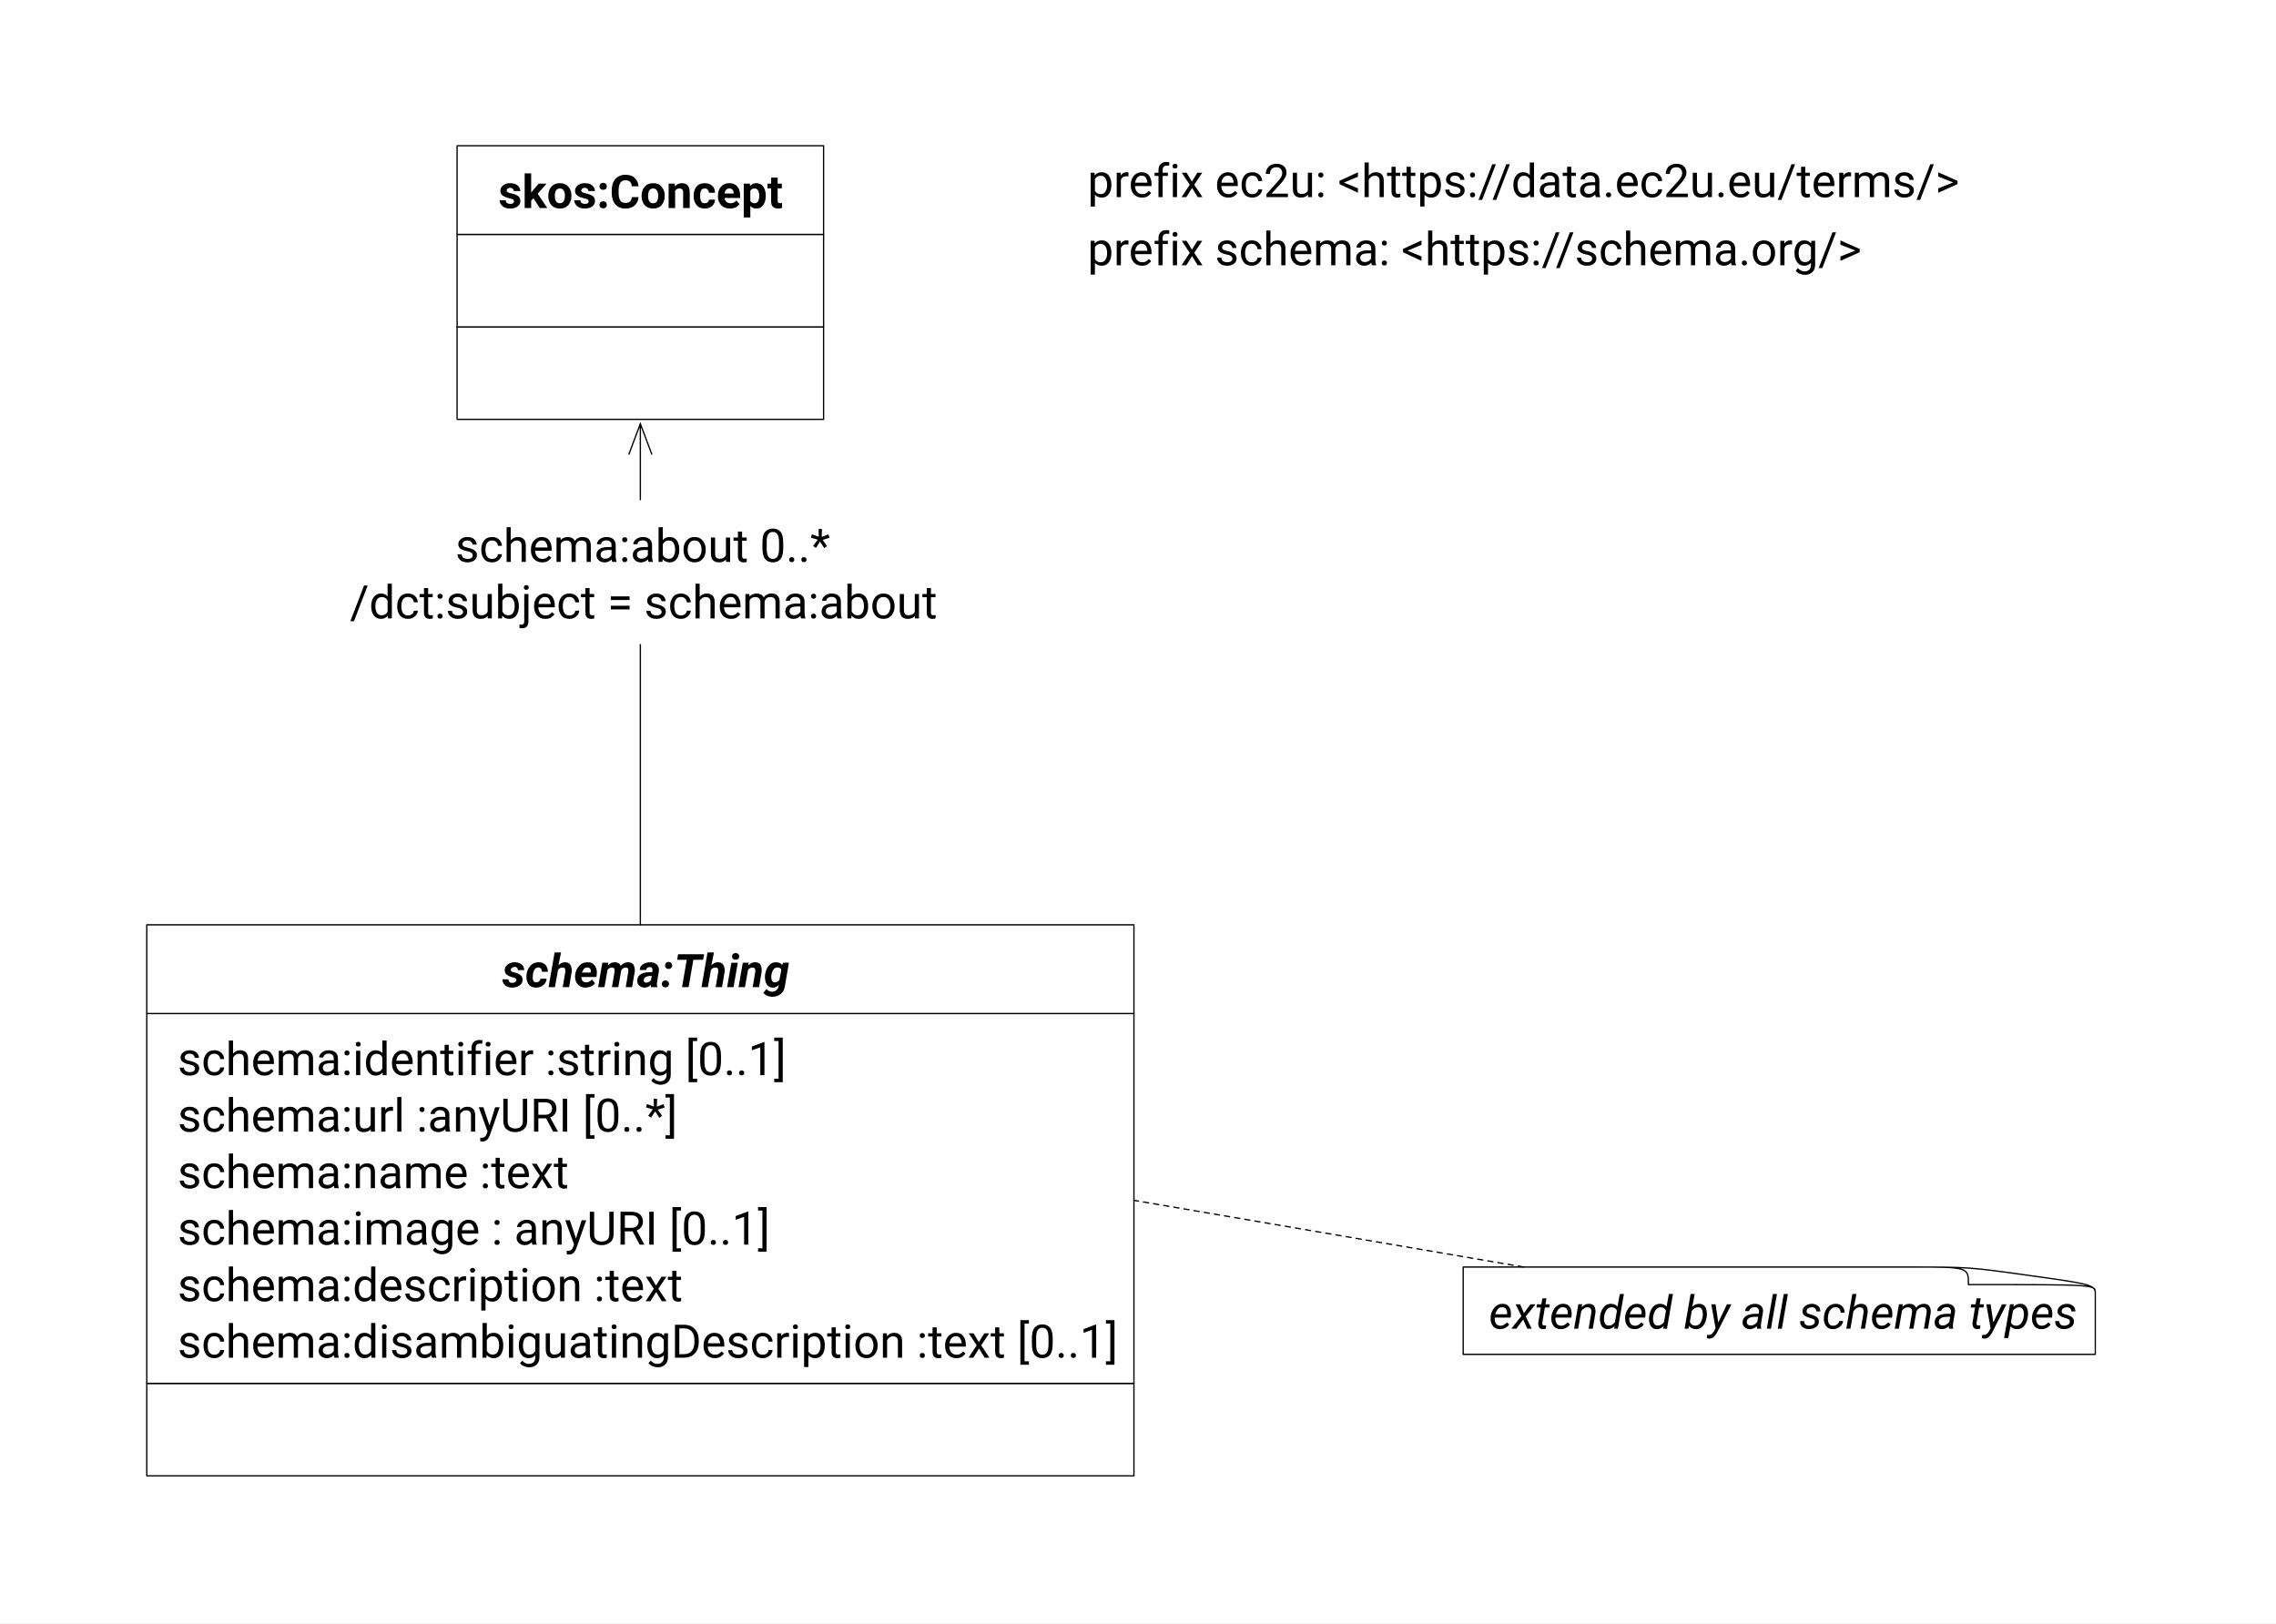
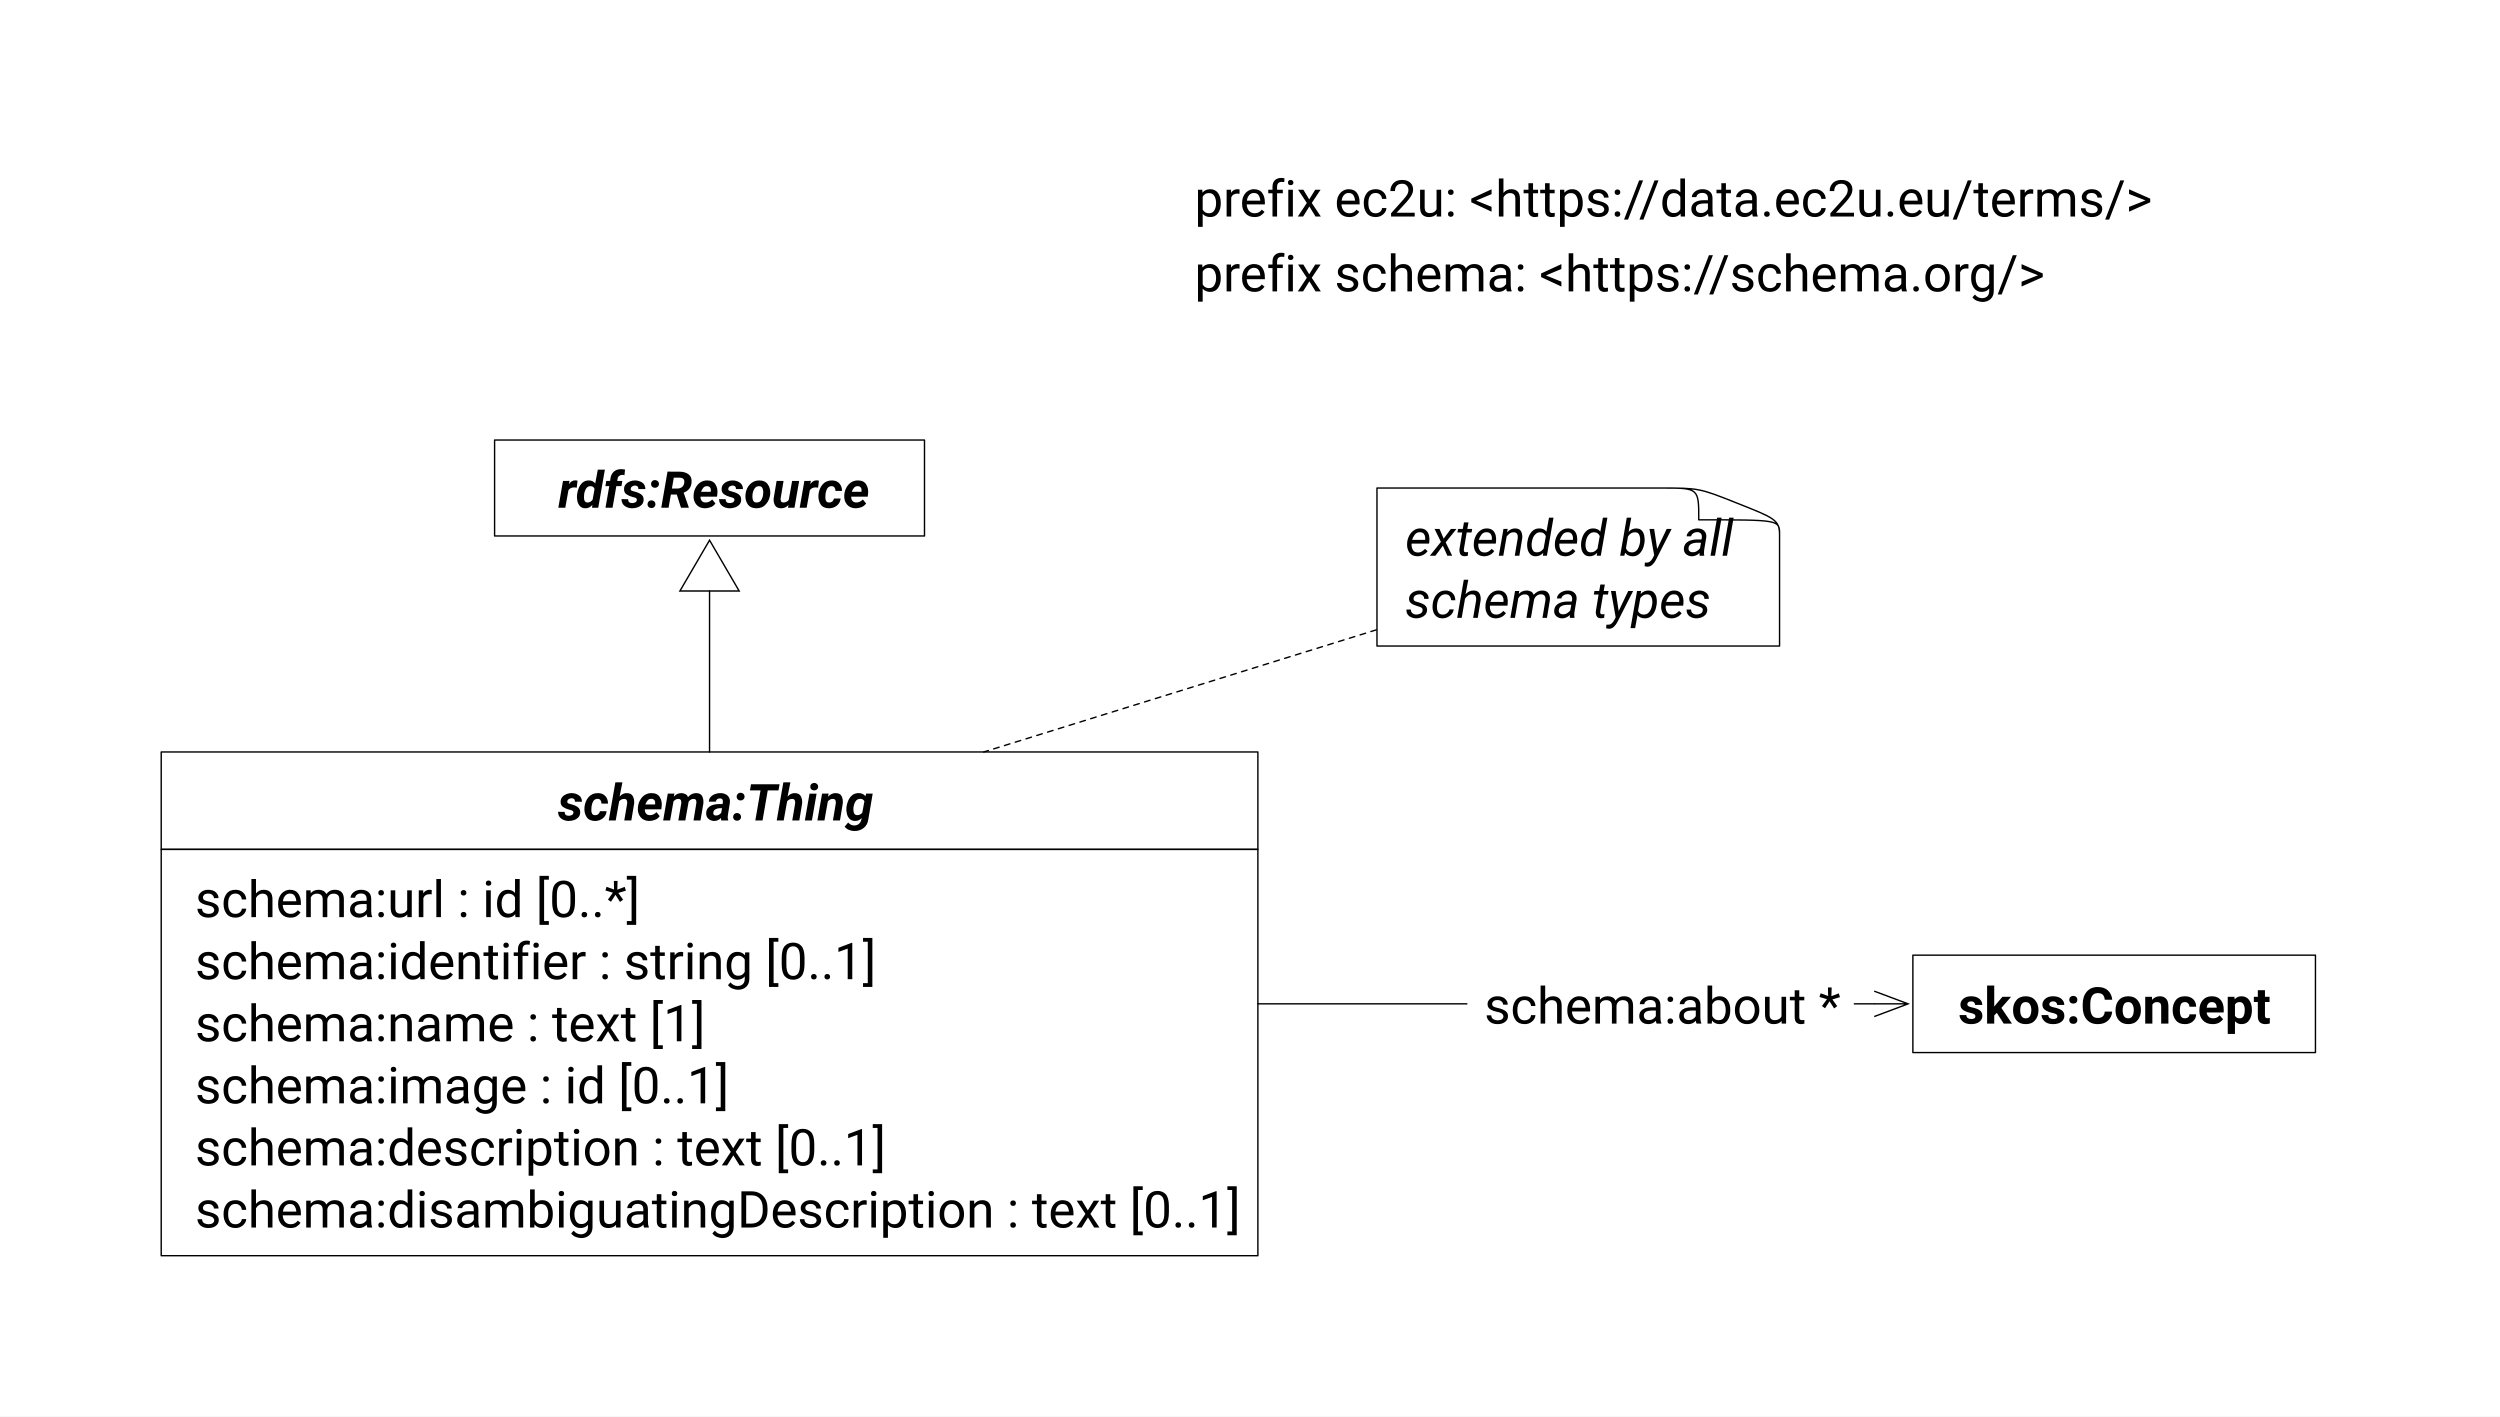
- <svg xmlns="http://www.w3.org/2000/svg" xmlns:xlink="http://www.w3.org/1999/xlink" version="1.1" viewBox="116 -129 443 316" width="443" height="316">
+ <svg xmlns="http://www.w3.org/2000/svg" xmlns:xlink="http://www.w3.org/1999/xlink" version="1.1" viewBox="116 -129 443 251" width="443" height="251">
  <defs>
    <marker orient="auto" overflow="visible" markerUnits="strokeWidth" id="StickArrow_Marker" stroke-linejoin="miter" stroke-miterlimit="10" viewBox="-1 -10 26 20" markerWidth="26" markerHeight="20" color="black">
      <g>
        <path d="M 24 0 L 0 0 M 0 -9 L 24 0 L 0 9" fill="none" stroke="currentColor" stroke-width="1" />
      </g>
    </marker>
+     <marker orient="auto" overflow="visible" markerUnits="strokeWidth" id="UMLInheritance_Marker" stroke-linejoin="miter" stroke-miterlimit="10" viewBox="-1 -22 38 44" markerWidth="38" markerHeight="44" color="black">
+       <g>
+         <path d="M 36 0 L 0 -21 L 0 21 Z" fill="none" stroke="currentColor" stroke-width="1" />
+       </g>
+     </marker>
  </defs>
-   <g id="things" stroke-dasharray="none" fill-opacity="1" fill="none" stroke="none" stroke-opacity="1">
-     <rect fill="white" x="116" y="-129" width="443" height="316" />
+   <g id="things" stroke-dasharray="none" stroke-opacity="1" fill-opacity="1" fill="none" stroke="none">
+     <rect fill="white" x="116" y="-129" width="443" height="251" />
    <g id="things_Layer_1">
      <g id="Group_69">
-         <g id="Graphic_72">
-           <rect x="144.567" y="140.285" width="192.141" height="18" fill="white" />
-           <rect x="144.567" y="140.285" width="192.141" height="18" stroke="black" stroke-linecap="round" stroke-linejoin="round" stroke-width=".25" />
-         </g>
-         <g id="Graphic_71">
-           <rect x="144.567" y="68.285" width="192.141" height="72" fill="white" />
-           <rect x="144.567" y="68.285" width="192.141" height="72" stroke="black" stroke-linecap="round" stroke-linejoin="round" stroke-width=".25" />
-           <text transform="translate(150.5669 71.28468)" fill="black">
-             <tspan font-family="Roboto" font-size="9" fill="black" x="0" y="9">schema:identifier :string
-                             [0..1]
-                         </tspan>
-             <tspan font-family="Roboto" font-size="9" fill="black" x="0" y="20">schema:url :anyURI [0..*]
-                         </tspan>
-             <tspan font-family="Roboto" font-size="9" fill="black" x="0" y="31">schema:name :text</tspan>
-             <tspan font-family="Roboto" font-size="9" fill="black" x="0" y="42">schema:image : anyURI
-                             [0..1]
-                         </tspan>
-             <tspan font-family="Roboto" font-size="9" fill="black" x="0" y="53">schema:description :text
-                         </tspan>
-             <tspan font-family="Roboto" font-size="9" fill="black" x="0" y="64">
-                             schema:disambiguatingDescription :text [0..1]
-                         </tspan>
-           </text>
-         </g>
        <g id="Graphic_70">
          <a xlink:href="https://schema.org/Thing">
-             <rect x="144.567" y="51.024" width="192.141" height="17.261" fill="white" />
-             <rect x="144.567" y="51.024" width="192.141" height="17.261" stroke="black" stroke-linecap="round" stroke-linejoin="round" stroke-width=".25" />
-             <text transform="translate(213.7449 54.15415)" fill="black">
+             <rect x="144.567" y="4.252" width="194.329" height="17.261" fill="white" />
+             <rect x="144.567" y="4.252" width="194.329" height="17.261" stroke="black" stroke-linecap="round" stroke-linejoin="round" stroke-width=".25" />
+             <text transform="translate(214.8391 7.3825)" fill="black">
              <tspan font-family="Roboto" font-style="italic" font-weight="bold" font-size="9" fill="black" x="0" y="9">schema:Thing
                            </tspan>
            </text>
          </a>
        </g>
+         <g id="Graphic_71">
+           <rect x="144.567" y="21.513" width="194.329" height="72" fill="white" />
+           <rect x="144.567" y="21.513" width="194.329" height="72" stroke="black" stroke-linecap="round" stroke-linejoin="round" stroke-width=".25" />
+           <text transform="translate(150.5669 24.51303)" fill="black">
+             <tspan font-family="Roboto" font-size="9" fill="black" x="0" y="9">schema:url : id [0..*]
+                         </tspan>
+             <tspan font-family="Roboto" font-size="9" fill="black" x="0" y="20">schema:identifier : string
+                             [0..1]
+                         </tspan>
+             <tspan font-family="Roboto" font-size="9" fill="black" x="0" y="31">schema:name : text [1]
+                         </tspan>
+             <tspan font-family="Roboto" font-size="9" fill="black" x="0" y="42">schema:image : id [0..1]
+                         </tspan>
+             <tspan font-family="Roboto" font-size="9" fill="black" x="0" y="53">schema:description : text
+                             [0..1]
+                         </tspan>
+             <tspan font-family="Roboto" font-size="9" fill="black" x="0" y="64">
+                             schema:disambiguatingDescription : text [0..1]
+                         </tspan>
+           </text>
+         </g>
      </g>
      <g id="Graphic_74">
-         <path d="M 523.827 122.668 C 523.827 121.058 522.265 120.858 510.851 119.265 L 510.73 119.248 C 499.256 117.638 499.137 117.638 487.362 117.638 C 471.683 117.638 400.795 117.638 400.795 117.638 L 400.795 134.638 L 523.827 134.638 L 523.827 122.668 Z" fill="white" />
-         <path d="M 523.827 122.668 C 523.827 121.058 522.265 120.858 510.851 119.265 L 510.73 119.248 C 499.256 117.638 499.137 117.638 487.362 117.638 C 471.683 117.638 400.795 117.638 400.795 117.638 L 400.795 134.638 L 523.827 134.638 L 523.827 122.668 Z M 523.827 122.585 C 523.827 121.058 523.707 121.058 499.137 121.058 L 499.137 121.058 C 499.137 117.654 499.137 117.638 488.083 117.638" stroke="black" stroke-linecap="round" stroke-linejoin="round" stroke-width=".25" />
-         <text transform="translate(405.7954 120.6378)" fill="black">
+         <path d="M 431.337 -34.234 C 431.337 -36.887 430.431 -37.215 423.813 -39.84 L 423.743 -39.867 C 417.09 -42.52 417.021 -42.52 410.193 -42.52 C 401.102 -42.52 360 -42.52 360 -42.52 L 360 -14.52 L 431.337 -14.52 L 431.337 -34.234 Z" fill="white" />
+         <path d="M 431.337 -34.234 C 431.337 -36.887 430.431 -37.215 423.813 -39.84 L 423.743 -39.867 C 417.09 -42.52 417.021 -42.52 410.193 -42.52 C 401.102 -42.52 360 -42.52 360 -42.52 L 360 -14.52 L 431.337 -14.52 L 431.337 -34.234 Z M 431.337 -34.371 C 431.337 -36.887 431.267 -36.887 417.021 -36.887 L 417.021 -36.887 C 417.021 -42.492 417.021 -42.52 410.611 -42.52" stroke="black" stroke-linecap="round" stroke-linejoin="round" stroke-width=".25" />
+         <text transform="translate(365 -39.51969)" fill="black">
          <tspan font-family="Roboto" font-style="italic" font-size="9" fill="black" x="0" y="9">extended by
-                         all schema types
+                         all
+                     </tspan>
+           <tspan font-family="Roboto" font-style="italic" font-size="9" fill="black" x="0" y="20">schema
+                         types
                    </tspan>
        </text>
      </g>
      <g id="Line_73">
-         <line x1="412.493" y1="117.617" x2="336.708" y2="104.654" stroke="black" stroke-linecap="round" stroke-linejoin="round" stroke-dasharray="1.0,1.0" stroke-width=".25" />
+         <line x1="359.881" y1="-17.388" x2="290.314" y2="4.252" stroke="black" stroke-linecap="round" stroke-linejoin="round" stroke-dasharray="1.0,1.0" stroke-width=".25" />
      </g>
      <g id="Group_77">
        <g id="Graphic_78">
          <text transform="translate(327.6774 -99.62992)" fill="black">
            <tspan font-family="Roboto" font-size="9" fill="black" x="0" y="9">prefix ec2u: &lt;https://data.ec2u.eu/terms/&gt;</tspan>
          </text>
        </g>
      </g>
      <g id="Graphic_76">
        <a xlink:href="https://schema.org/">
          <text transform="translate(327.6774 -86.36886)" fill="black">
            <tspan font-family="Roboto" font-size="9" fill="black" x="0" y="9">prefix schema: &lt;https://schema.org/&gt;</tspan>
          </text>
        </a>
      </g>
      <g id="Group_81">
-         <g id="Graphic_84">
-           <rect x="204.969" y="-65.369" width="71.337" height="18" fill="white" />
-           <rect x="204.969" y="-65.369" width="71.337" height="18" stroke="black" stroke-linecap="round" stroke-linejoin="round" stroke-width=".25" />
-         </g>
-         <g id="Graphic_83">
-           <rect x="204.969" y="-83.369" width="71.337" height="18" fill="white" />
-           <rect x="204.969" y="-83.369" width="71.337" height="18" stroke="black" stroke-linecap="round" stroke-linejoin="round" stroke-width=".25" />
-         </g>
        <g id="Graphic_82">
          <a xlink:href="concepts.svg">
-             <rect x="204.969" y="-100.63" width="71.337" height="17.261" fill="white" />
-             <rect x="204.969" y="-100.63" width="71.337" height="17.261" stroke="black" stroke-linecap="round" stroke-linejoin="round" stroke-width=".25" />
-             <text transform="translate(212.989 -97.49939)" fill="black">
+             <rect x="454.961" y="40.252" width="71.337" height="17.261" fill="white" />
+             <rect x="454.961" y="40.252" width="71.337" height="17.261" stroke="black" stroke-linecap="round" stroke-linejoin="round" stroke-width=".25" />
+             <text transform="translate(462.9809 43.3825)" fill="black">
              <tspan font-family="Roboto" font-weight="bold" font-size="9" fill="black" x="0" y="9">
                                skos:Concept
                            </tspan>
            </text>
          </a>
        </g>
      </g>
      <g id="Line_80">
-         <line x1="240.637" y1="51.024" x2="240.637" y2="-40.519" marker-end="url(#StickArrow_Marker)" stroke="black" stroke-linecap="round" stroke-linejoin="round" stroke-width=".25" />
+         <line x1="338.896" y1="48.883" x2="448.111" y2="48.883" marker-end="url(#StickArrow_Marker)" stroke="black" stroke-linecap="round" stroke-linejoin="round" stroke-width=".25" />
      </g>
      <g id="Graphic_79">
-         <rect x="178.115" y="-31.624" width="125.045" height="28" fill="white" />
-         <text transform="translate(184.1148 -28.62378)" fill="black">
-           <tspan font-family="Roboto" font-size="9" fill="black" x="20.511" y="9">schema:about 0..*</tspan>
-           <tspan font-family="Roboto" font-size="9" fill="black" x="0" y="20">/dct:subject = schema:about
-                     </tspan>
+         <rect x="376.015" y="42.383" width="68.477" height="13" fill="white" />
+         <text transform="translate(379.015 43.3825)" fill="black">
+           <tspan font-family="Roboto" font-size="9" fill="black" x="0" y="9">schema:about *</tspan>
        </text>
+       </g>
+       <g id="Group_84">
+         <g id="Graphic_85">
+           <a xlink:href="entities.svg">
+             <rect x="203.642" y="-51.024" width="76.179" height="17" fill="white" />
+             <rect x="203.642" y="-51.024" width="76.179" height="17" stroke="black" stroke-linecap="round" stroke-linejoin="round" stroke-width=".25" />
+             <text transform="translate(209.642 -48.02362)" fill="black">
+               <tspan font-family="Roboto" font-style="italic" font-weight="bold" font-size="9" fill="black" x="5.276" y="9">rdfs:Resource
+                             </tspan>
+             </text>
+           </a>
+         </g>
+       </g>
+       <g id="Line_83">
+         <line x1="241.731" y1="4.252" x2="241.731" y2="-24.274" marker-end="url(#UMLInheritance_Marker)" stroke="black" stroke-linecap="round" stroke-linejoin="round" stroke-width=".25" />
      </g>
    </g>
  </g>
</svg>
